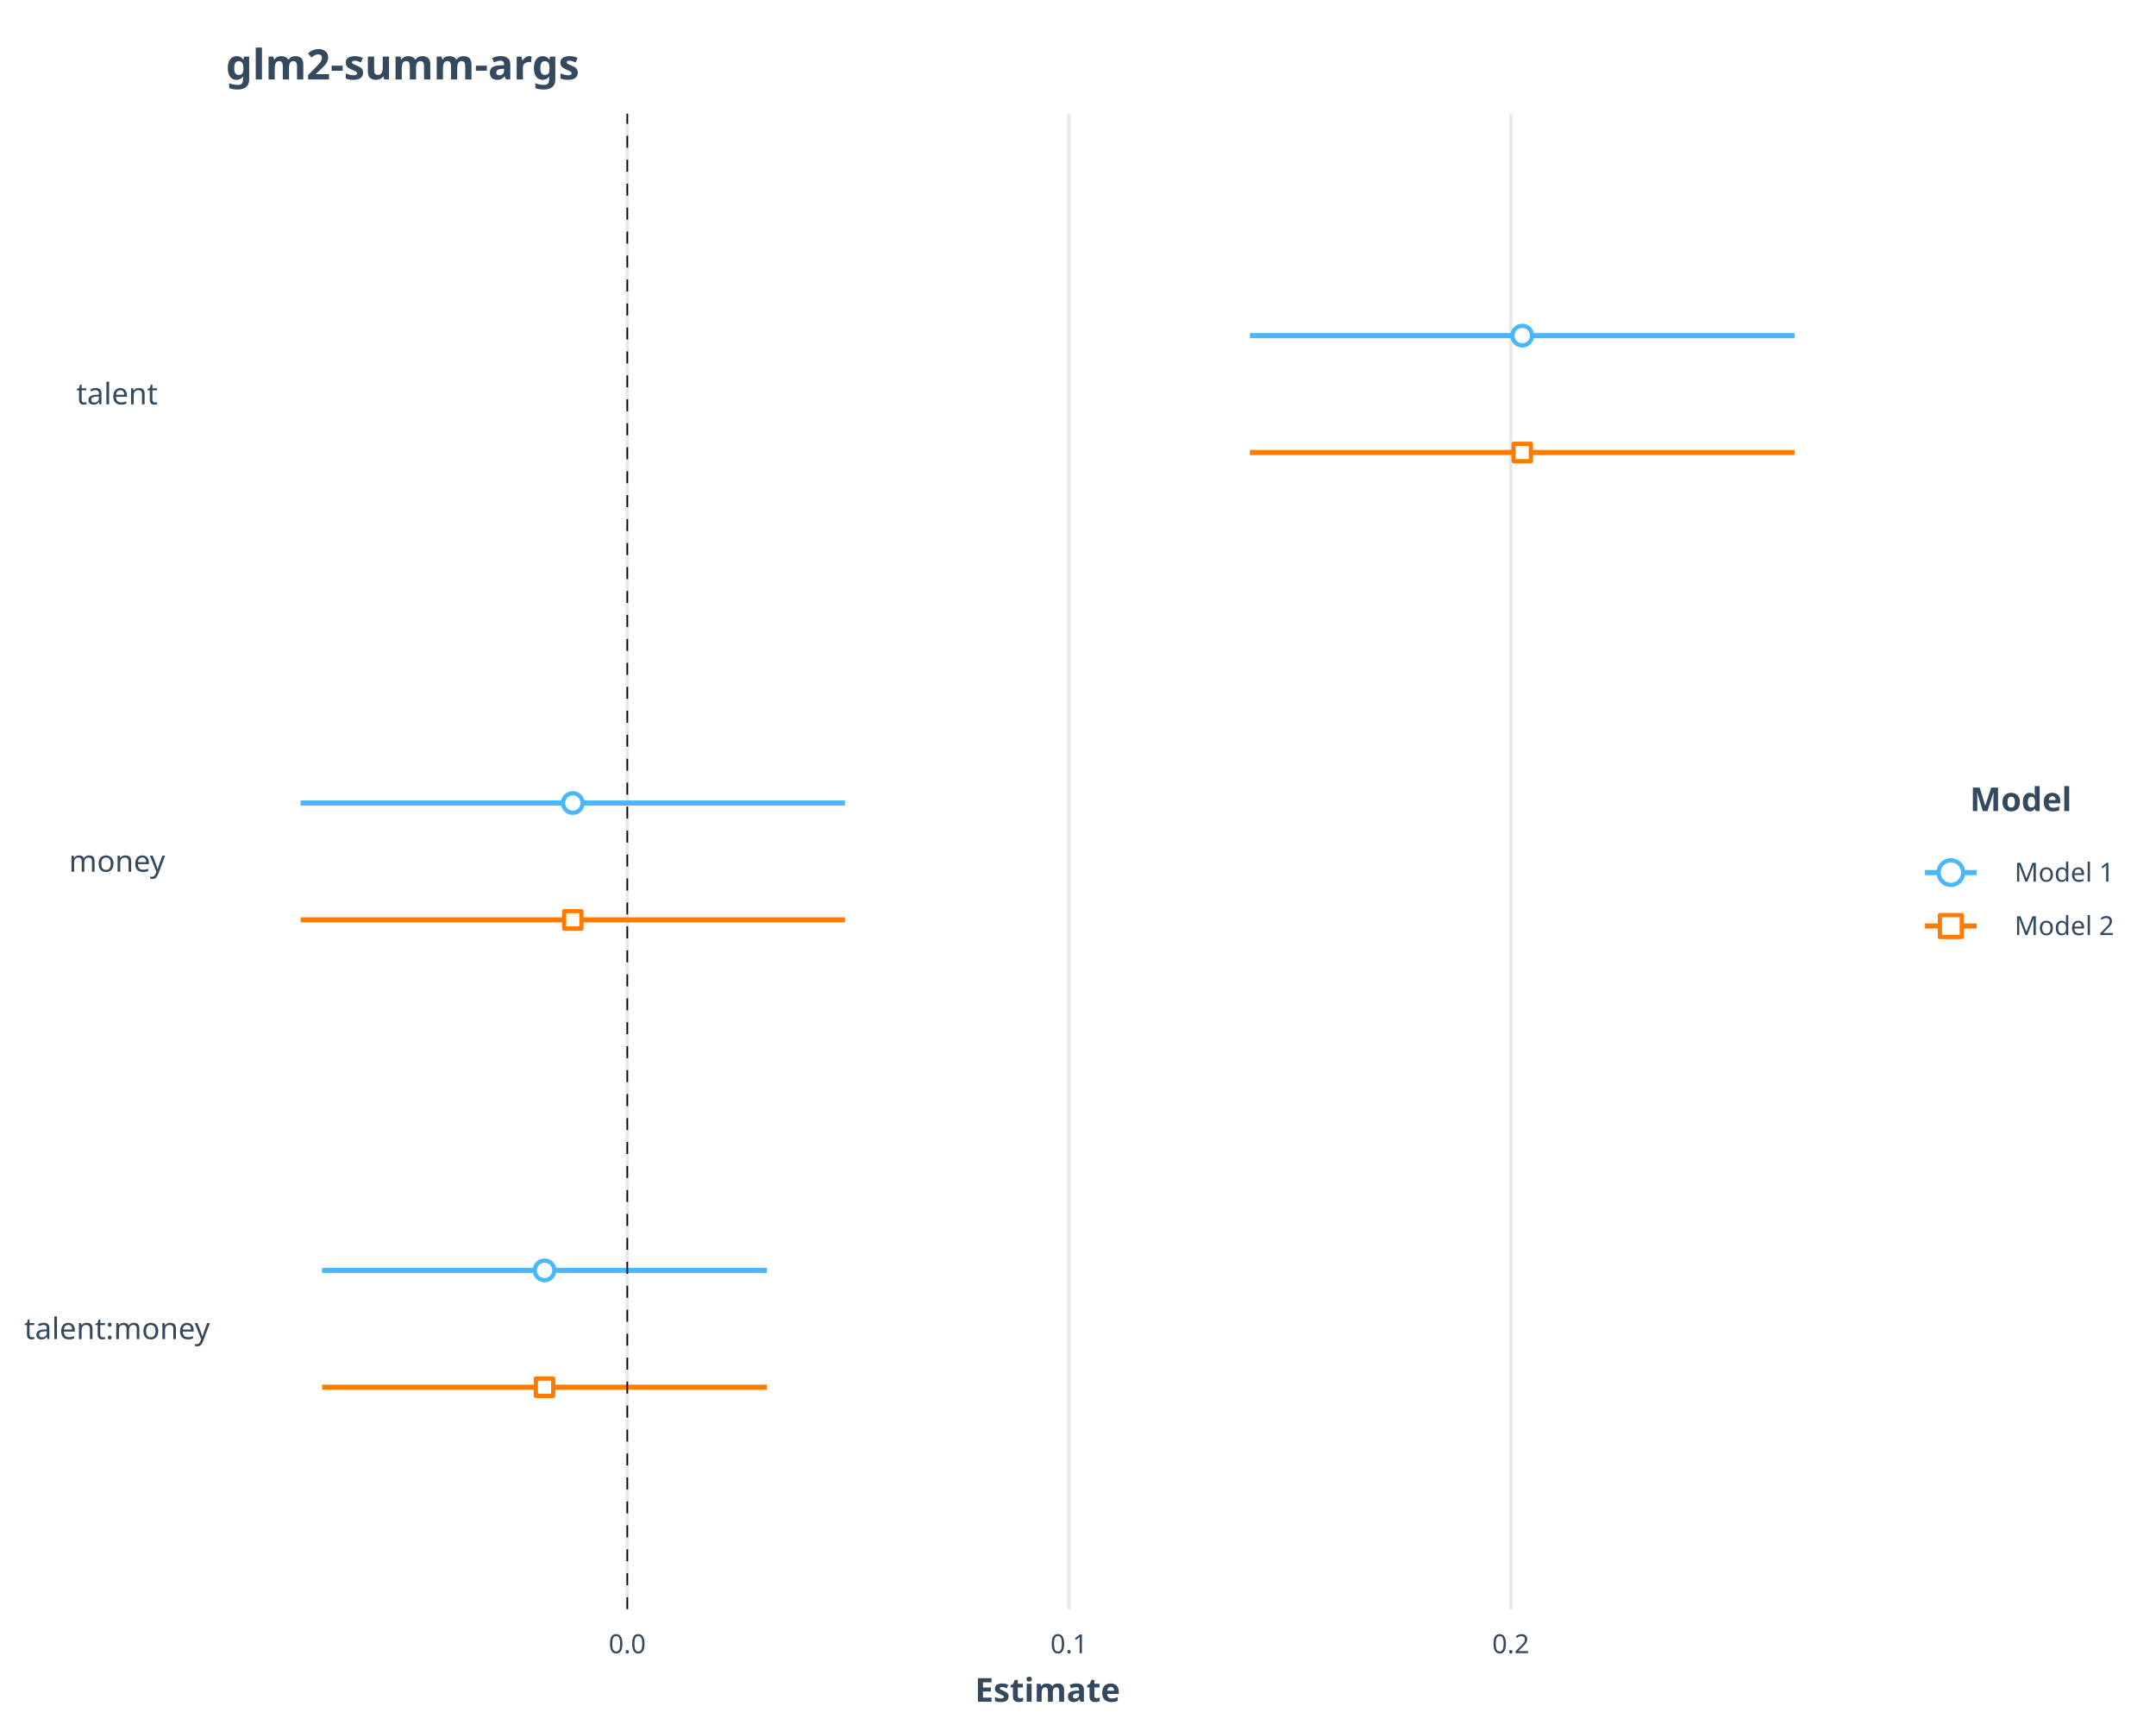
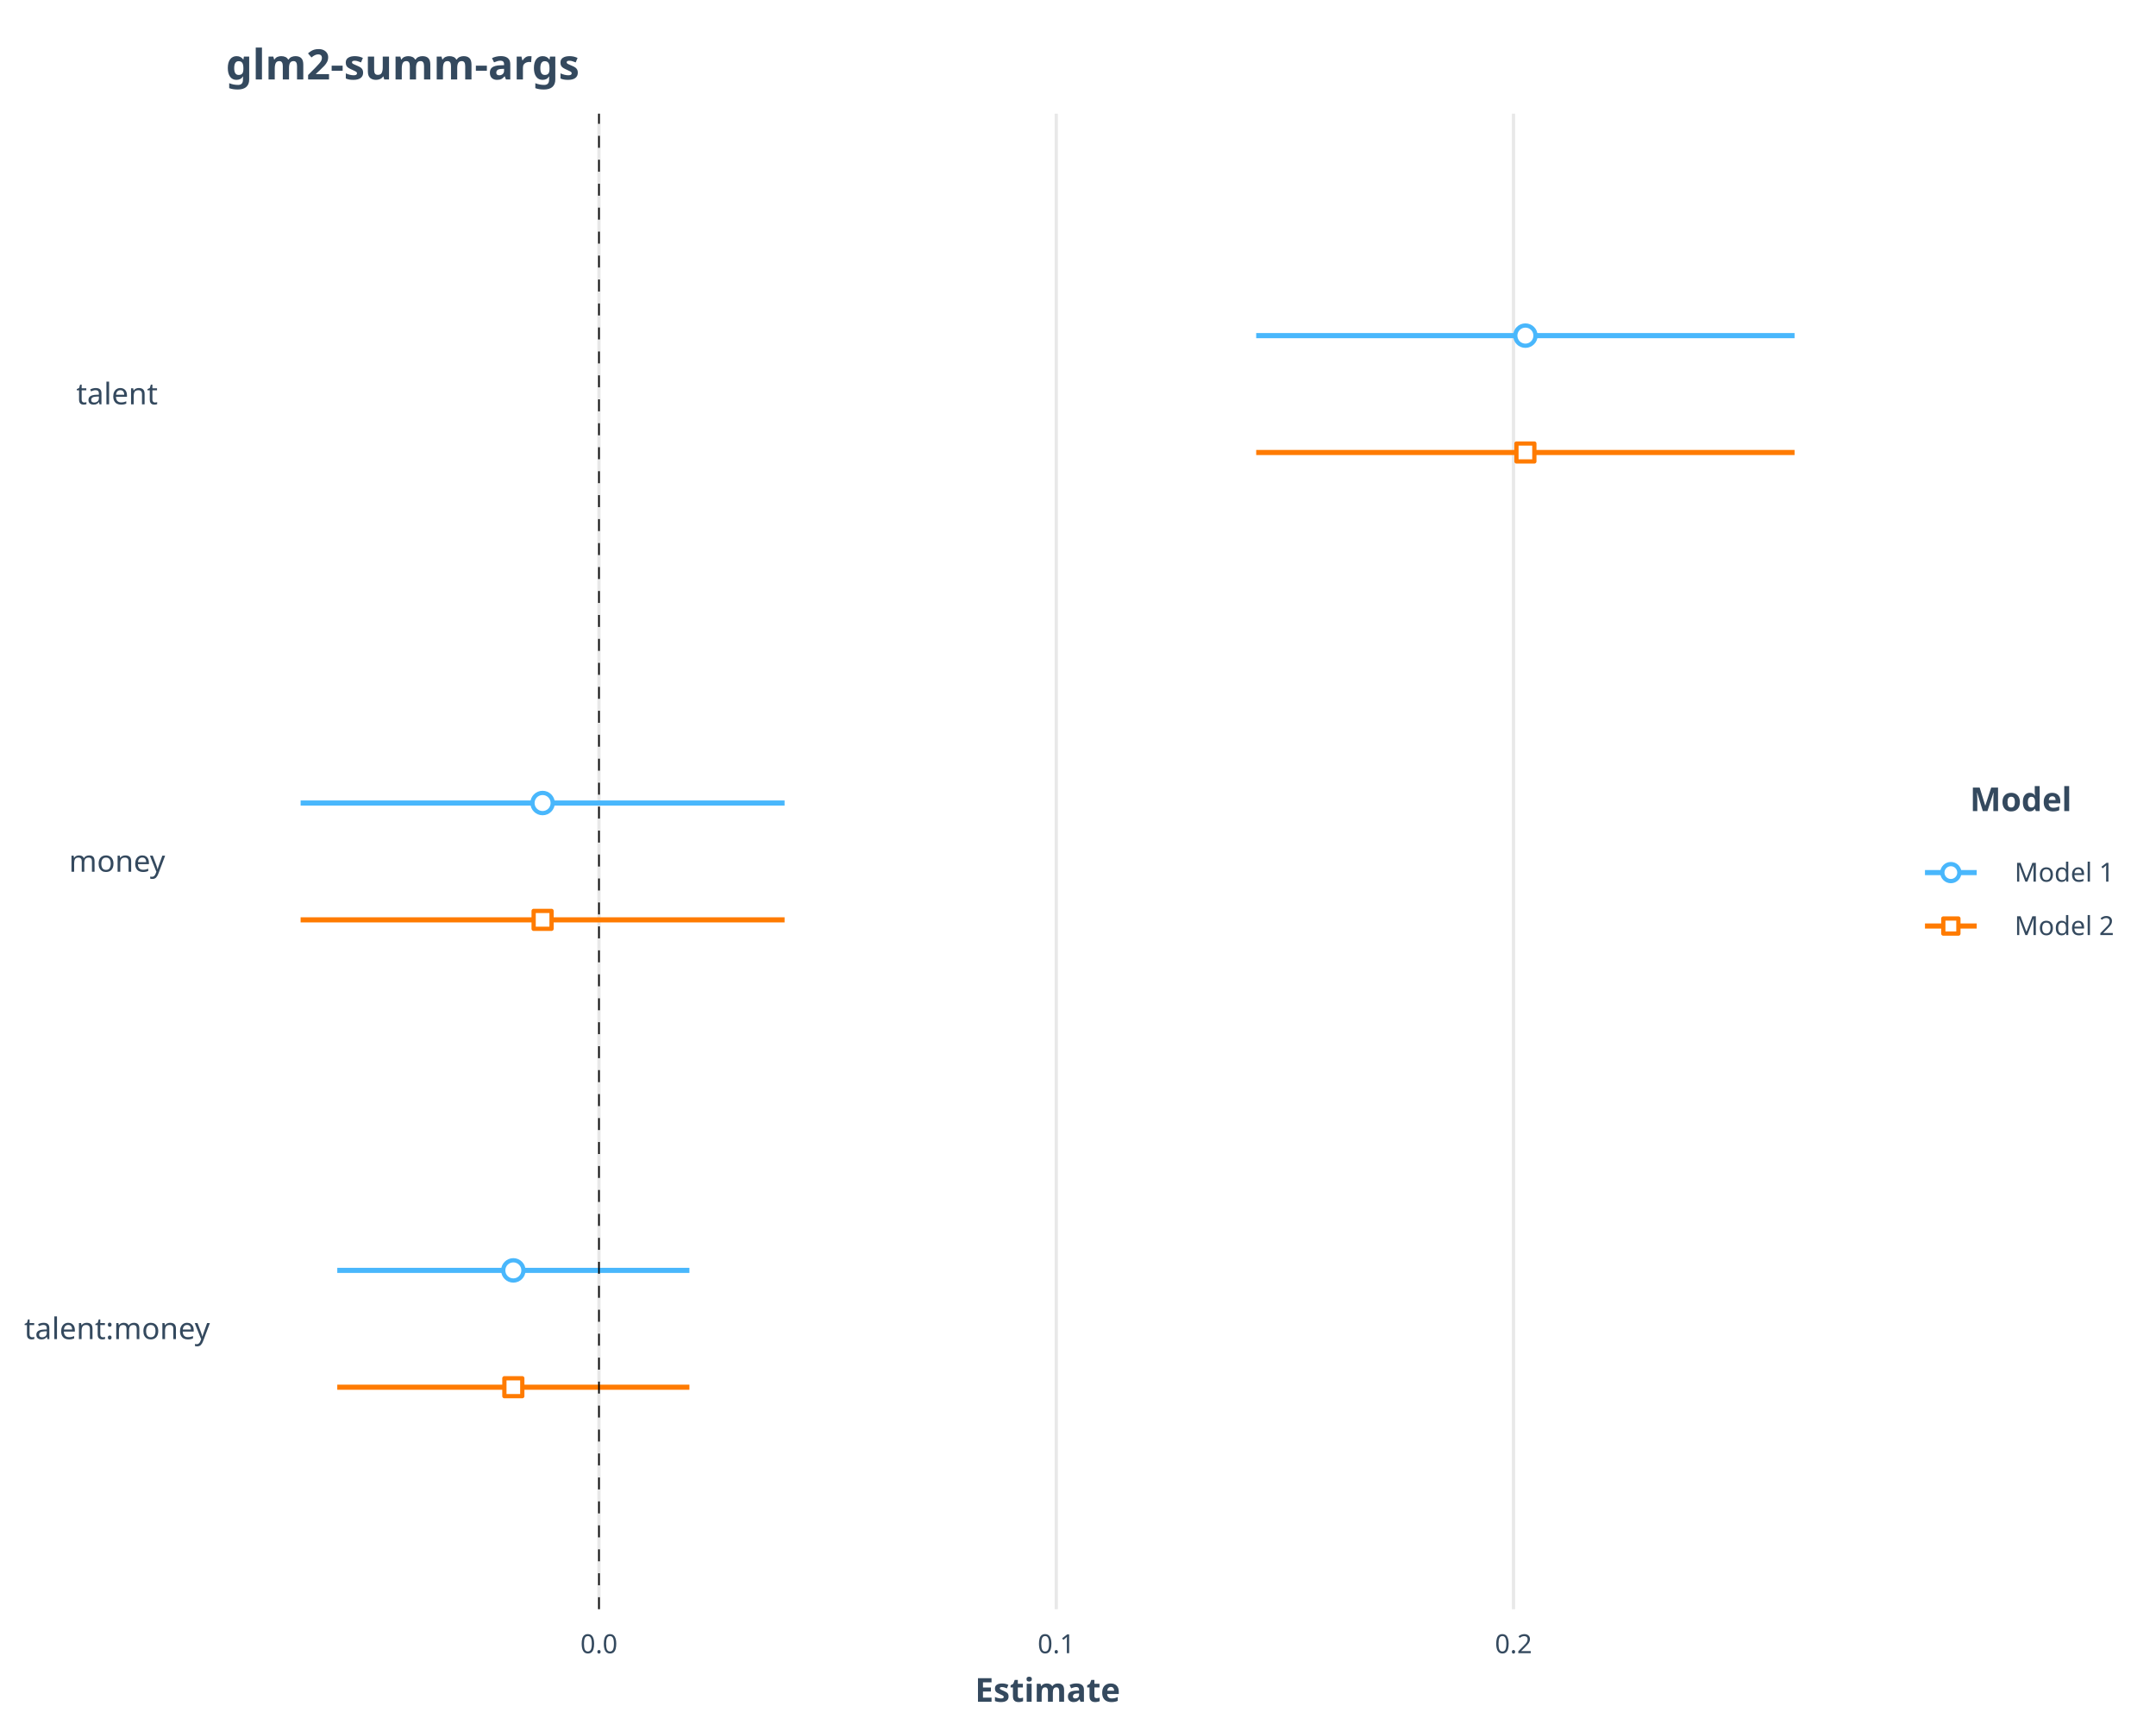
<svg xmlns="http://www.w3.org/2000/svg" class="svglite" data-engine-version="2.0" width="720.00pt" height="576.00pt" viewBox="0 0 720.00 576.00">
  <defs>
    <style type="text/css">
    .svglite line, .svglite polyline, .svglite polygon, .svglite path, .svglite rect, .svglite circle {
      fill: none;
      stroke: #000000;
      stroke-linecap: round;
      stroke-linejoin: round;
      stroke-miterlimit: 10.00;
    }
  </style>
  </defs>
  <rect width="100%" height="100%" style="stroke: none; fill: #FFFFFF;" />
  <defs>
    <clipPath id="cpMC4wMHw3MjAuMDB8MC4wMHw1NzYuMDA=">
      <rect x="0.00" y="0.00" width="720.00" height="576.00" />
    </clipPath>
  </defs>
  <g clip-path="url(#cpMC4wMHw3MjAuMDB8MC4wMHw1NzYuMDA=)">
    <rect x="0.00" y="0.00" width="720.00" height="576.00" style="stroke-width: 1.07; stroke: #FFFFFF; fill: #FFFFFF;" />
  </g>
  <defs>
    <clipPath id="cpNzUuNDV8NjI0LjI1fDM3Ljk1fDUzNy4zNA==">
      <rect x="75.45" y="37.95" width="548.80" height="499.40" />
    </clipPath>
  </defs>
  <g clip-path="url(#cpNzUuNDV8NjI0LjI1fDM3Ljk1fDUzNy4zNA==)">
    <rect x="75.45" y="37.95" width="548.80" height="499.40" style="stroke-width: 0.00; stroke: #FFFFFF; fill: #FFFFFF;" />
-     <polyline points="209.48,537.34 209.48,37.95 " style="stroke-width: 1.07; stroke: #E8E8E8; stroke-linecap: butt;" />
-     <polyline points="357.00,537.34 357.00,37.95 " style="stroke-width: 1.07; stroke: #E8E8E8; stroke-linecap: butt;" />
-     <polyline points="504.53,537.34 504.53,37.95 " style="stroke-width: 1.07; stroke: #E8E8E8; stroke-linecap: butt;" />
-     <line x1="107.58" y1="424.20" x2="256.11" y2="424.20" style="stroke-width: 1.71; stroke: #49B7FC; stroke-linecap: butt;" />
-     <line x1="107.58" y1="463.21" x2="256.11" y2="463.21" style="stroke-width: 1.71; stroke: #FF7B00; stroke-linecap: butt;" />
-     <line x1="100.39" y1="268.14" x2="282.18" y2="268.14" style="stroke-width: 1.71; stroke: #49B7FC; stroke-linecap: butt;" />
-     <line x1="100.39" y1="307.15" x2="282.18" y2="307.15" style="stroke-width: 1.71; stroke: #FF7B00; stroke-linecap: butt;" />
-     <line x1="417.41" y1="112.07" x2="599.30" y2="112.07" style="stroke-width: 1.71; stroke: #49B7FC; stroke-linecap: butt;" />
-     <line x1="417.41" y1="151.09" x2="599.30" y2="151.09" style="stroke-width: 1.71; stroke: #FF7B00; stroke-linecap: butt;" />
-     <circle cx="181.85" cy="424.20" r="3.27" style="stroke-width: 1.42; stroke: #49B7FC; fill: #FFFFFF;" />
-     <rect x="178.95" y="460.32" width="5.79" height="5.79" style="stroke-width: 1.42; stroke: #FF7B00; fill: #FFFFFF;" />
-     <circle cx="191.29" cy="268.14" r="3.27" style="stroke-width: 1.42; stroke: #49B7FC; fill: #FFFFFF;" />
-     <rect x="188.39" y="304.25" width="5.79" height="5.79" style="stroke-width: 1.42; stroke: #FF7B00; fill: #FFFFFF;" />
-     <circle cx="508.36" cy="112.07" r="3.27" style="stroke-width: 1.42; stroke: #49B7FC; fill: #FFFFFF;" />
-     <rect x="505.46" y="148.19" width="5.79" height="5.79" style="stroke-width: 1.42; stroke: #FF7B00; fill: #FFFFFF;" />
-     <line x1="209.48" y1="537.34" x2="209.48" y2="37.95" style="stroke-width: 0.53; stroke-dasharray: 4.00,4.00; stroke-linecap: butt;" />
+     <polyline points="200.03,537.34 200.03,37.95 " style="stroke-width: 1.07; stroke: #E8E8E8; stroke-linecap: butt;" />
+     <polyline points="352.74,537.34 352.74,37.95 " style="stroke-width: 1.07; stroke: #E8E8E8; stroke-linecap: butt;" />
+     <polyline points="505.44,537.34 505.44,37.95 " style="stroke-width: 1.07; stroke: #E8E8E8; stroke-linecap: butt;" />
+     <line x1="419.51" y1="112.07" x2="599.30" y2="112.07" style="stroke-width: 1.71; stroke: #49B7FC; stroke-linecap: butt;" />
+     <line x1="100.39" y1="268.14" x2="262.01" y2="268.14" style="stroke-width: 1.71; stroke: #49B7FC; stroke-linecap: butt;" />
+     <line x1="112.63" y1="424.20" x2="230.23" y2="424.20" style="stroke-width: 1.71; stroke: #49B7FC; stroke-linecap: butt;" />
+     <line x1="419.51" y1="151.09" x2="599.30" y2="151.09" style="stroke-width: 1.71; stroke: #FF7B00; stroke-linecap: butt;" />
+     <line x1="100.39" y1="307.15" x2="262.01" y2="307.15" style="stroke-width: 1.71; stroke: #FF7B00; stroke-linecap: butt;" />
+     <line x1="112.63" y1="463.21" x2="230.23" y2="463.21" style="stroke-width: 1.71; stroke: #FF7B00; stroke-linecap: butt;" />
+     <circle cx="509.41" cy="112.07" r="3.38" style="stroke-width: 1.42; stroke: #49B7FC; fill: #FFFFFF;" />
+     <circle cx="181.20" cy="268.14" r="3.38" style="stroke-width: 1.42; stroke: #49B7FC; fill: #FFFFFF;" />
+     <circle cx="171.43" cy="424.20" r="3.38" style="stroke-width: 1.42; stroke: #49B7FC; fill: #FFFFFF;" />
+     <rect x="506.42" y="148.10" width="5.98" height="5.98" style="stroke-width: 1.42; stroke: #FF7B00; fill: #FFFFFF;" />
+     <rect x="178.21" y="304.16" width="5.98" height="5.98" style="stroke-width: 1.42; stroke: #FF7B00; fill: #FFFFFF;" />
+     <rect x="168.44" y="460.22" width="5.98" height="5.98" style="stroke-width: 1.42; stroke: #FF7B00; fill: #FFFFFF;" />
+     <line x1="200.03" y1="537.34" x2="200.03" y2="37.95" style="stroke-width: 0.53; stroke-dasharray: 4.00,4.00; stroke-linecap: butt;" />
  </g>
  <g clip-path="url(#cpMC4wMHw3MjAuMDB8MC4wMHw1NzYuMDA=)">
    <text x="39.09" y="447.15" text-anchor="middle" style="font-size: 10.00px; fill: #34495E; font-family: sans;" textLength="57.26px" lengthAdjust="spacingAndGlyphs">talent:money</text>
    <text x="39.09" y="291.08" text-anchor="middle" style="font-size: 10.00px; fill: #34495E; font-family: sans;" textLength="30.02px" lengthAdjust="spacingAndGlyphs">money</text>
    <text x="39.09" y="135.02" text-anchor="middle" style="font-size: 10.00px; fill: #34495E; font-family: sans;" textLength="24.46px" lengthAdjust="spacingAndGlyphs">talent</text>
-     <text x="209.48" y="552.03" text-anchor="middle" style="font-size: 8.80px; fill: #34495E; font-family: sans;" textLength="12.23px" lengthAdjust="spacingAndGlyphs">0.0</text>
-     <text x="357.00" y="552.03" text-anchor="middle" style="font-size: 8.80px; fill: #34495E; font-family: sans;" textLength="12.23px" lengthAdjust="spacingAndGlyphs">0.1</text>
-     <text x="504.53" y="552.03" text-anchor="middle" style="font-size: 8.80px; fill: #34495E; font-family: sans;" textLength="12.23px" lengthAdjust="spacingAndGlyphs">0.2</text>
+     <text x="200.03" y="552.03" text-anchor="middle" style="font-size: 8.80px; fill: #34495E; font-family: sans;" textLength="12.23px" lengthAdjust="spacingAndGlyphs">0.0</text>
+     <text x="352.74" y="552.03" text-anchor="middle" style="font-size: 8.80px; fill: #34495E; font-family: sans;" textLength="12.23px" lengthAdjust="spacingAndGlyphs">0.1</text>
+     <text x="505.44" y="552.03" text-anchor="middle" style="font-size: 8.80px; fill: #34495E; font-family: sans;" textLength="12.23px" lengthAdjust="spacingAndGlyphs">0.2</text>
    <text x="349.85" y="568.24" text-anchor="middle" style="font-size: 11.00px; font-weight: bold; fill: #34495E; font-family: sans;" textLength="42.80px" lengthAdjust="spacingAndGlyphs">Estimate</text>
    <text x="674.86" y="270.84" text-anchor="middle" style="font-size: 11.00px; font-weight: bold; fill: #34495E; font-family: sans;" textLength="29.96px" lengthAdjust="spacingAndGlyphs">Model</text>
    <rect x="640.69" y="282.45" width="21.60" height="17.85" style="stroke-width: 1.07; stroke: #FFFFFF; fill: #FFFFFF;" />
    <line x1="642.85" y1="291.37" x2="660.13" y2="291.37" style="stroke-width: 1.71; stroke: #49B7FC; stroke-linecap: butt;" />
-     <circle cx="651.49" cy="291.37" r="4.12" style="stroke-width: 1.42; stroke: #49B7FC; fill: #FFFFFF;" />
+     <circle cx="651.49" cy="291.37" r="2.84" style="stroke-width: 1.42; stroke: #49B7FC; fill: #FFFFFF;" />
    <rect x="640.69" y="300.29" width="21.60" height="17.85" style="stroke-width: 1.07; stroke: #FFFFFF; fill: #FFFFFF;" />
    <line x1="642.85" y1="309.21" x2="660.13" y2="309.21" style="stroke-width: 1.71; stroke: #FF7B00; stroke-linecap: butt;" />
-     <rect x="647.83" y="305.56" width="7.31" height="7.31" style="stroke-width: 1.42; stroke: #FF7B00; fill: #FFFFFF;" />
+     <rect x="648.97" y="306.70" width="5.04" height="5.04" style="stroke-width: 1.42; stroke: #FF7B00; fill: #FFFFFF;" />
    <text x="672.75" y="294.40" style="font-size: 8.80px; fill: #34495E; font-family: sans;" textLength="31.31px" lengthAdjust="spacingAndGlyphs">Model 1</text>
    <text x="672.75" y="312.24" style="font-size: 8.80px; fill: #34495E; font-family: sans;" textLength="31.31px" lengthAdjust="spacingAndGlyphs">Model 2</text>
    <text x="75.45" y="26.53" style="font-size: 14.00px; font-weight: bold; fill: #34495E; font-family: sans;" textLength="105.04px" lengthAdjust="spacingAndGlyphs">glm2-summ-args</text>
  </g>
</svg>
